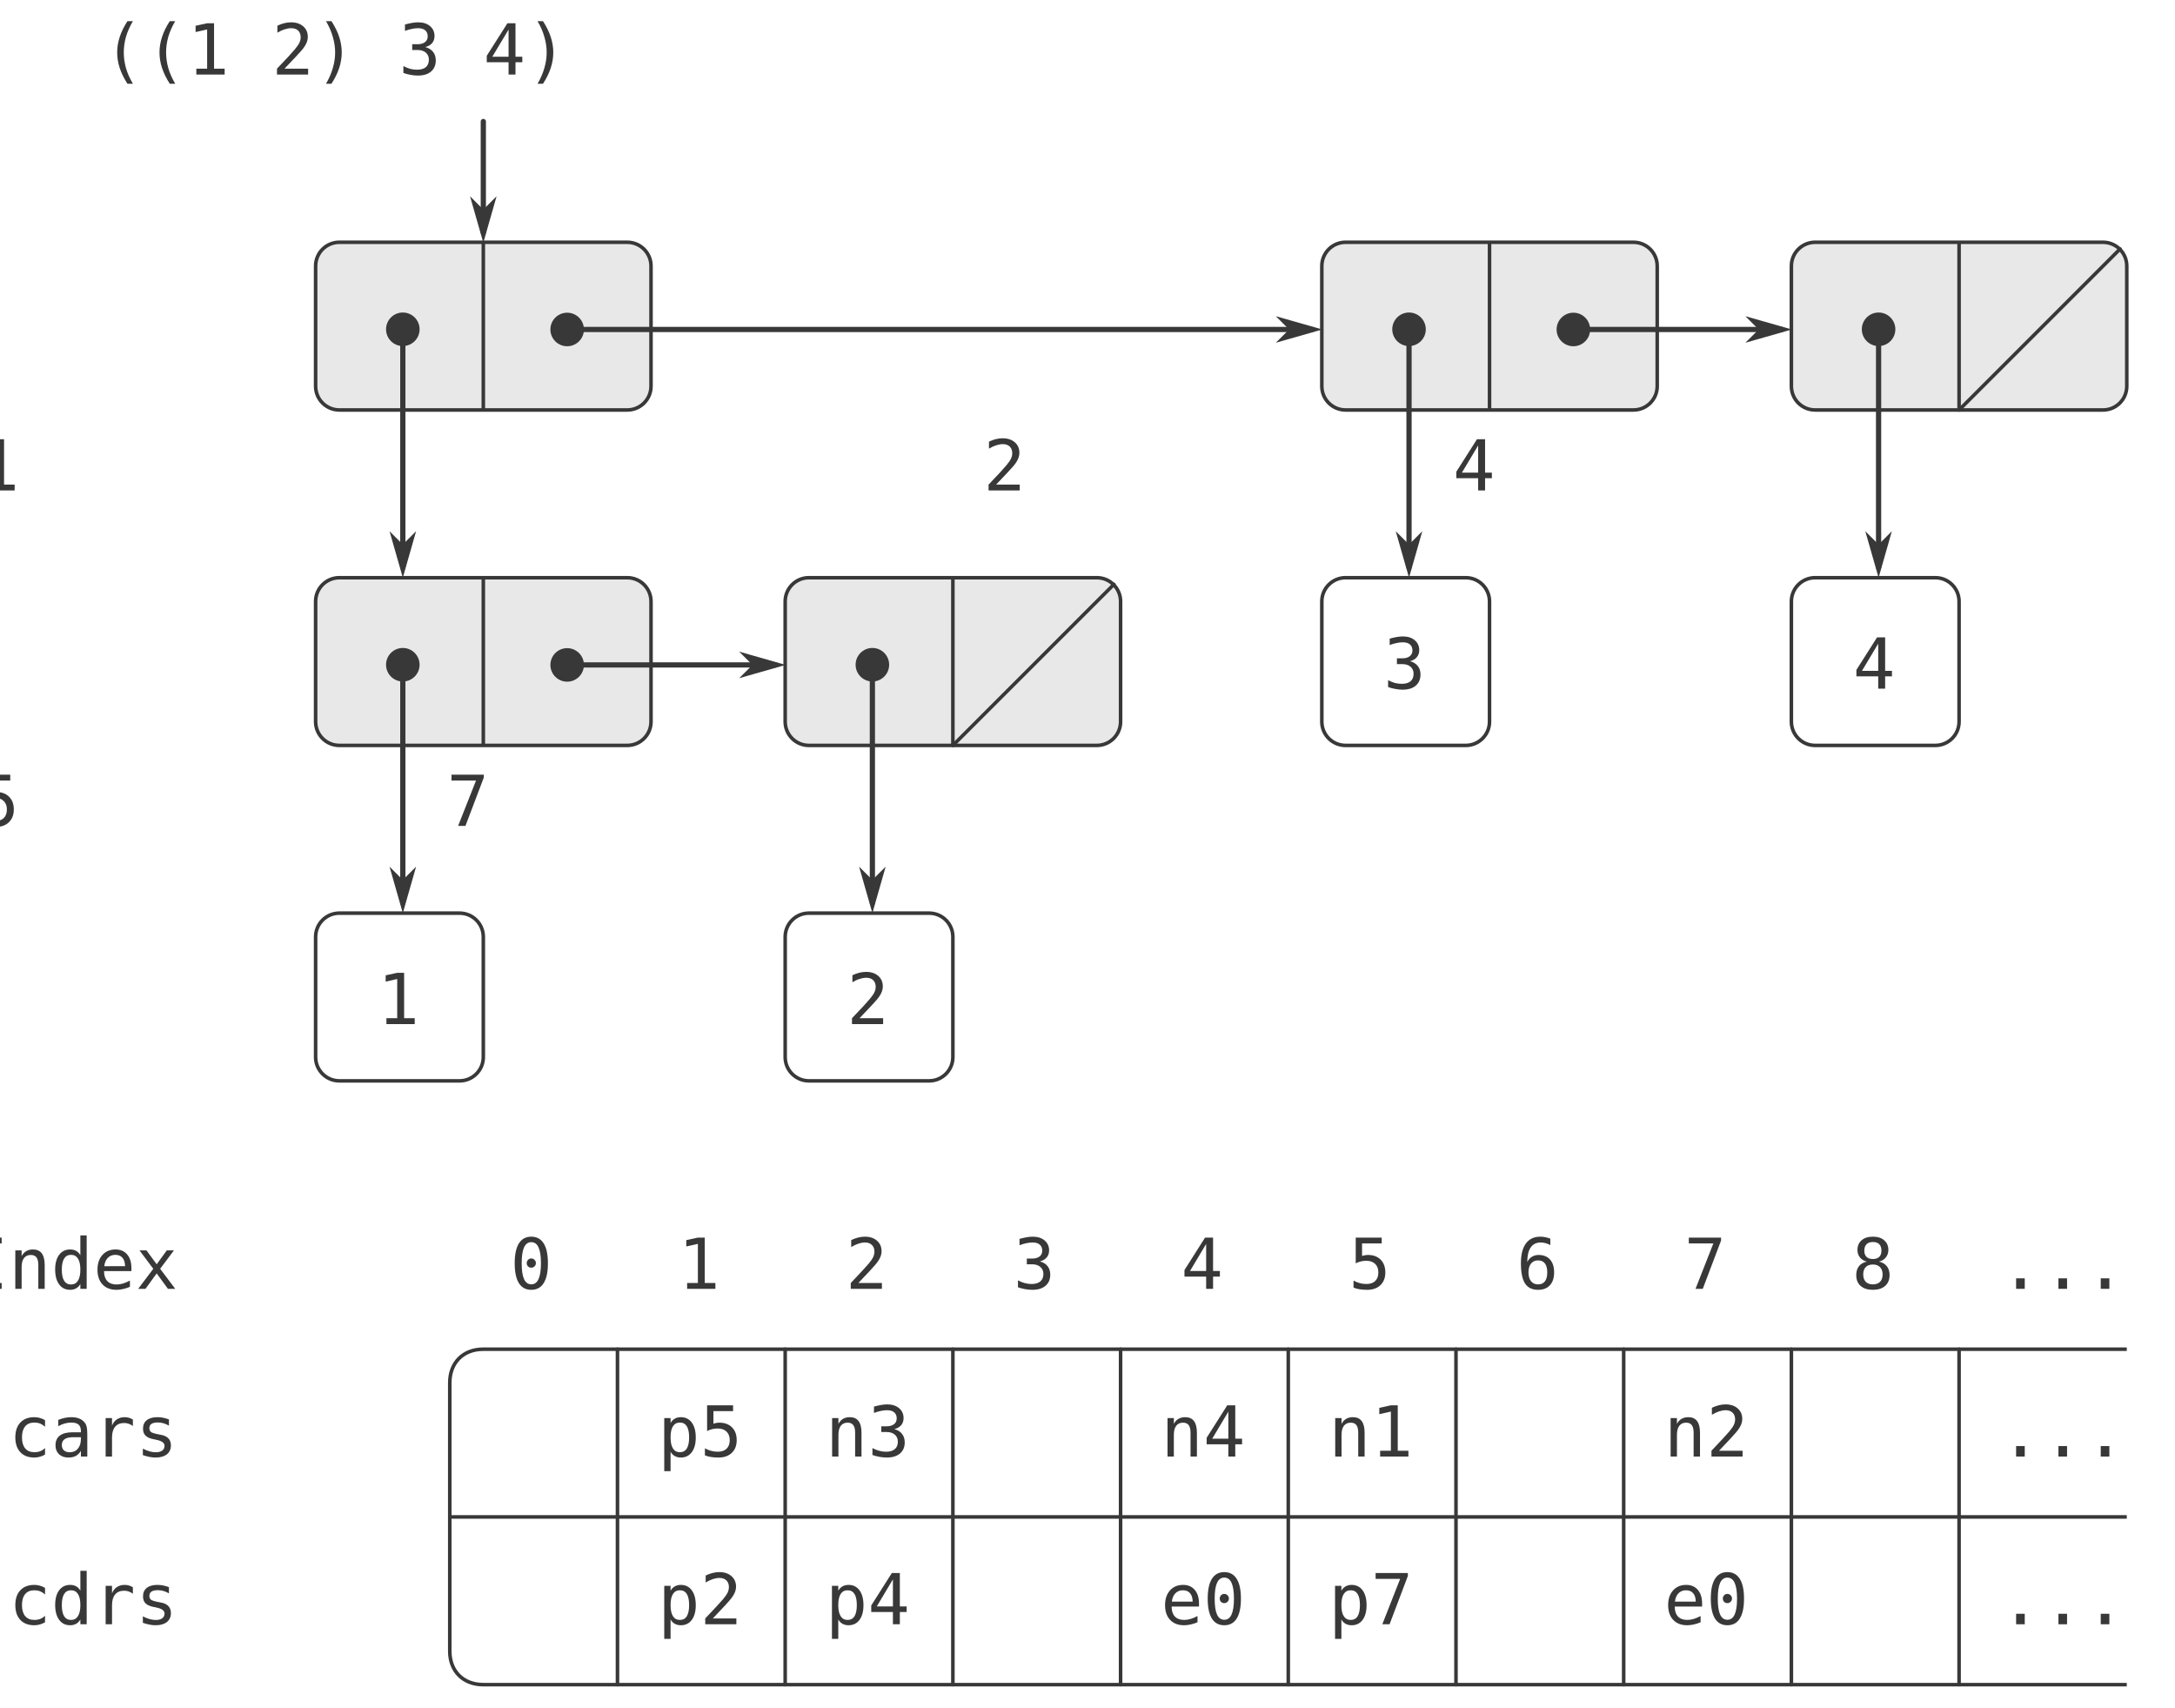
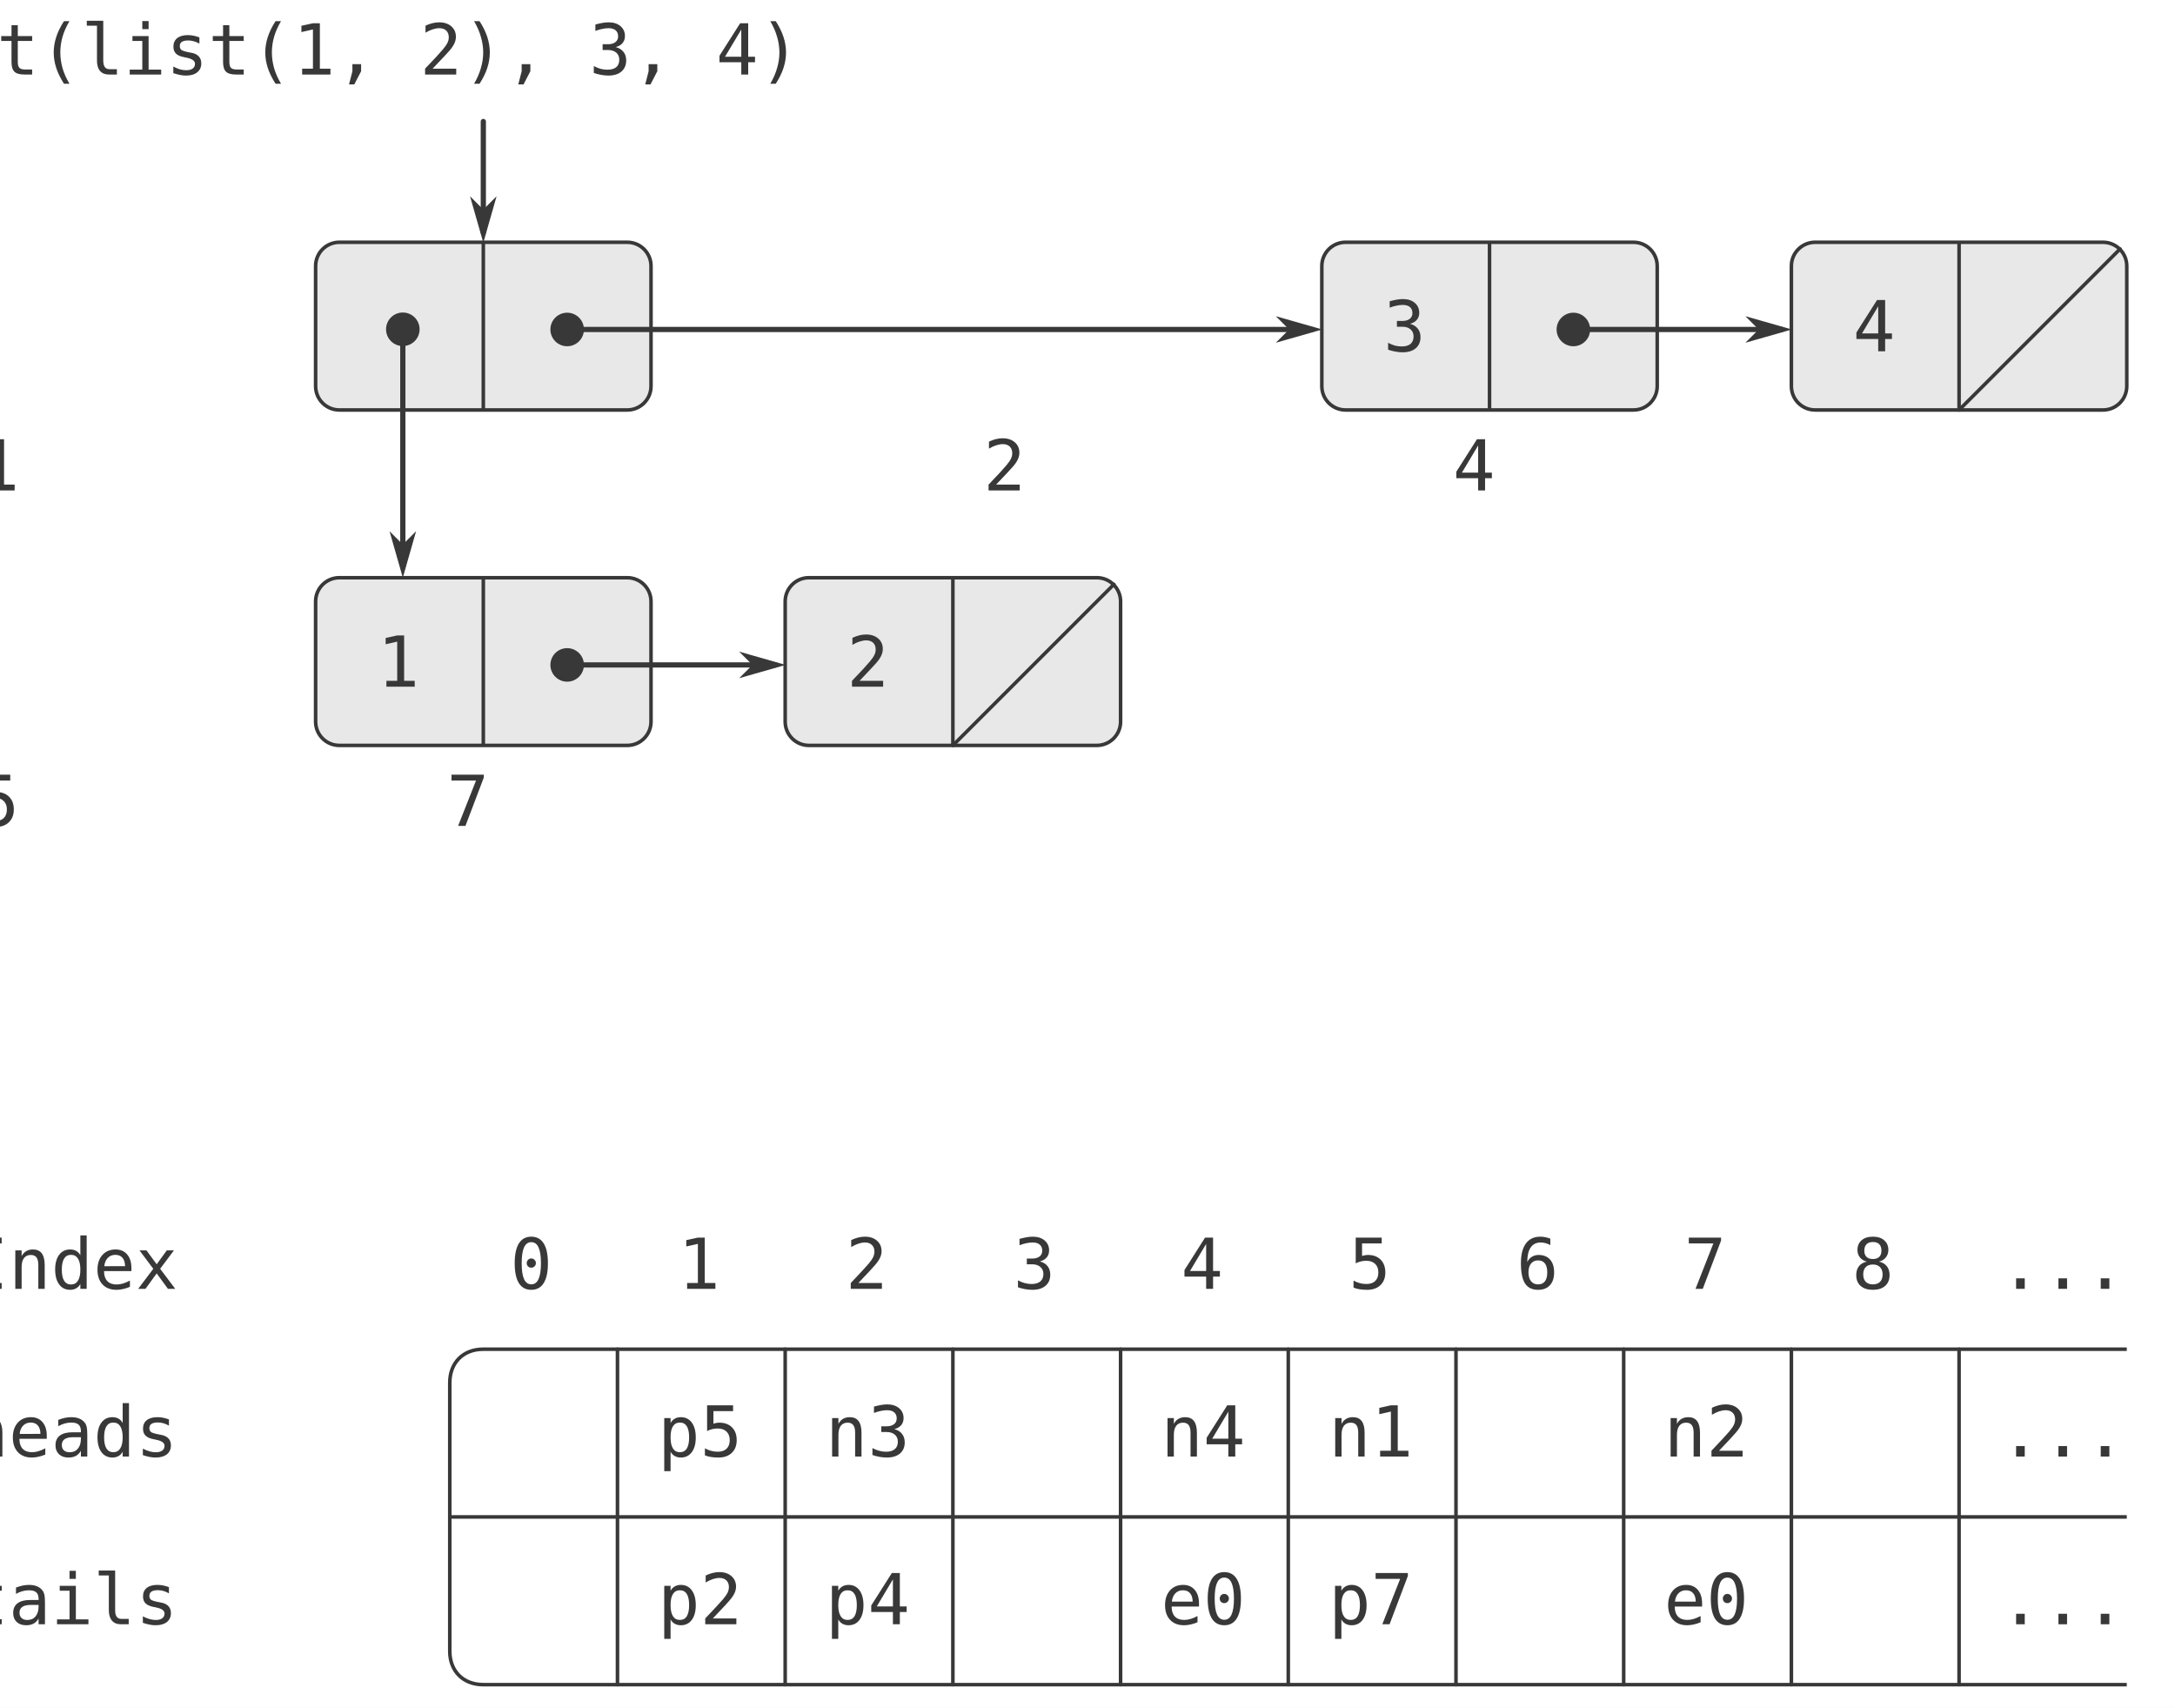
<svg xmlns="http://www.w3.org/2000/svg" preserveAspectRatio="xMinYMin meet" viewBox="0 0 619 486" id="svg6381" version="1.1">
  <defs id="defs6383">
    <marker refX="0" refY="0" orient="auto" id="Arrow1Mstart-41" style="overflow:visible">
      <path d="M 0,0 5,-5 -12.5,0 5,5 0,0 z" transform="matrix(0.4,0,0,0.4,4,0)" id="path4565-5" style="fill:#383838;fill-rule:evenodd;stroke:#383838;stroke-width:1pt;marker-start:none" />
    </marker>
    <marker refX="0" refY="0" orient="auto" id="Arrow1Mstart-65" style="overflow:visible">
      <path d="M 0,0 5,-5 -12.5,0 5,5 0,0 z" transform="matrix(0.4,0,0,0.4,4,0)" id="path4565-96" style="fill:#383838;fill-rule:evenodd;stroke:#383838;stroke-width:1pt;marker-start:none" />
    </marker>
    <marker refX="0" refY="0" orient="auto" id="marker4583" style="overflow:visible">
      <path d="M 0,0 5,-5 -12.5,0 5,5 0,0 z" transform="matrix(0.4,0,0,0.4,4,0)" id="path4585" style="fill:#383838;fill-rule:evenodd;stroke:#383838;stroke-width:1pt;marker-start:none" />
    </marker>
    <marker refX="0" refY="0" orient="auto" id="marker4579" style="overflow:visible">
      <path d="M 0,0 5,-5 -12.5,0 5,5 0,0 z" transform="matrix(0.4,0,0,0.4,4,0)" id="path4581" style="fill:#383838;fill-rule:evenodd;stroke:#383838;stroke-width:1pt;marker-start:none" />
    </marker>
    <marker refX="0" refY="0" orient="auto" id="Arrow1Mstart-4" style="overflow:visible">
      <path d="M 0,0 5,-5 -12.5,0 5,5 0,0 z" transform="matrix(0.4,0,0,0.4,4,0)" id="path4565-69" style="fill:#383838;fill-rule:evenodd;stroke:#383838;stroke-width:1pt;marker-start:none" />
    </marker>
    <marker refX="0" refY="0" orient="auto" id="marker3192-4" style="overflow:visible">
      <path d="M 0,0 5,-5 -12.5,0 5,5 0,0 z" transform="matrix(0.4,0,0,0.4,4,0)" id="path3194-2" style="fill:#383838;fill-rule:evenodd;stroke:#383838;stroke-width:1pt;marker-start:none" />
    </marker>
    <marker refX="0" refY="0" orient="auto" id="Arrow1Mstart-26" style="overflow:visible">
      <path d="M 0,0 5,-5 -12.5,0 5,5 0,0 z" transform="matrix(0.4,0,0,0.4,4,0)" id="path4565-910" style="fill:#383838;fill-rule:evenodd;stroke:#383838;stroke-width:1pt;marker-start:none" />
    </marker>
    <marker refX="0" refY="0" orient="auto" id="marker3192" style="overflow:visible">
      <path d="M 0,0 5,-5 -12.5,0 5,5 0,0 z" transform="matrix(0.4,0,0,0.4,4,0)" id="path3194" style="fill:#383838;fill-rule:evenodd;stroke:#383838;stroke-width:1pt;marker-start:none" />
    </marker>
    <marker refX="0" refY="0" orient="auto" id="Arrow1Mstart-7" style="overflow:visible">
      <path d="M 0,0 5,-5 -12.5,0 5,5 0,0 z" transform="matrix(0.4,0,0,0.4,4,0)" id="path4565-61" style="fill:#383838;fill-rule:evenodd;stroke:#383838;stroke-width:1pt;marker-start:none" />
    </marker>
    <marker refX="0" refY="0" orient="auto" id="marker3750" style="overflow:visible">
      <path d="M 0,0 5,-5 -12.5,0 5,5 0,0 z" transform="matrix(0.4,0,0,0.4,4,0)" id="path3752" style="fill:#383838;fill-rule:evenodd;stroke:#383838;stroke-width:1pt;marker-start:none" />
    </marker>
    <marker refX="0" refY="0" orient="auto" id="Arrow1Mstart-1" style="overflow:visible">
      <path d="M 0,0 5,-5 -12.5,0 5,5 0,0 z" transform="matrix(0.4,0,0,0.4,4,0)" id="path4565-26" style="fill:#383838;fill-rule:evenodd;stroke:#383838;stroke-width:1pt;marker-start:none" />
    </marker>
    <marker refX="0" refY="0" orient="auto" id="marker3690" style="overflow:visible">
      <path d="M 0,0 5,-5 -12.5,0 5,5 0,0 z" transform="matrix(0.4,0,0,0.4,4,0)" id="path3692" style="fill:#383838;fill-rule:evenodd;stroke:#383838;stroke-width:1pt;marker-start:none" />
    </marker>
    <marker refX="0" refY="0" orient="auto" id="marker3686" style="overflow:visible">
      <path d="M 0,0 5,-5 -12.5,0 5,5 0,0 z" transform="matrix(0.4,0,0,0.4,4,0)" id="path3688" style="fill:#383838;fill-rule:evenodd;stroke:#383838;stroke-width:1pt;marker-start:none" />
    </marker>
    <marker refX="0" refY="0" orient="auto" id="Arrow1Mstart-27" style="overflow:visible">
      <path d="M 0,0 5,-5 -12.5,0 5,5 0,0 z" transform="matrix(0.4,0,0,0.4,4,0)" id="path4565-91" style="fill:#383838;fill-rule:evenodd;stroke:#383838;stroke-width:1pt;marker-start:none" />
    </marker>
    <marker refX="0" refY="0" orient="auto" id="marker3610" style="overflow:visible">
      <path d="M 0,0 5,-5 -12.5,0 5,5 0,0 z" transform="matrix(0.4,0,0,0.4,4,0)" id="path3612" style="fill:#383838;fill-rule:evenodd;stroke:#383838;stroke-width:1pt;marker-start:none" />
    </marker>
    <marker refX="0" refY="0" orient="auto" id="Arrow1Mstart-33" style="overflow:visible">
      <path d="M 0,0 5,-5 -12.5,0 5,5 0,0 z" transform="matrix(0.4,0,0,0.4,4,0)" id="path4565-46" style="fill:#383838;fill-rule:evenodd;stroke:#383838;stroke-width:1pt;marker-start:none" />
    </marker>
    <marker refX="0" refY="0" orient="auto" id="Arrow1Mstart-88" style="overflow:visible">
      <path d="M 0,0 5,-5 -12.5,0 5,5 0,0 z" transform="matrix(0.4,0,0,0.4,4,0)" id="path4565-45" style="fill:#383838;fill-rule:evenodd;stroke:#383838;stroke-width:1pt;marker-start:none" />
    </marker>
    <marker refX="0" refY="0" orient="auto" id="marker3509" style="overflow:visible">
      <path d="M 0,0 5,-5 -12.5,0 5,5 0,0 z" transform="matrix(0.4,0,0,0.4,4,0)" id="path3511" style="fill:#383838;fill-rule:evenodd;stroke:#383838;stroke-width:1pt;marker-start:none" />
    </marker>
    <marker refX="0" refY="0" orient="auto" id="marker3505" style="overflow:visible">
      <path d="M 0,0 5,-5 -12.5,0 5,5 0,0 z" transform="matrix(0.4,0,0,0.4,4,0)" id="path3507" style="fill:#383838;fill-rule:evenodd;stroke:#383838;stroke-width:1pt;marker-start:none" />
    </marker>
    <marker refX="0" refY="0" orient="auto" id="Arrow1Mstart-8" style="overflow:visible">
      <path d="M 0,0 5,-5 -12.5,0 5,5 0,0 z" transform="matrix(0.4,0,0,0.4,4,0)" id="path4565-95" style="fill:#383838;fill-rule:evenodd;stroke:#383838;stroke-width:1pt;marker-start:none" />
    </marker>
    <marker refX="0" refY="0" orient="auto" id="marker3415" style="overflow:visible">
      <path d="M 0,0 5,-5 -12.5,0 5,5 0,0 z" transform="matrix(0.4,0,0,0.4,4,0)" id="path3417" style="fill:#383838;fill-rule:evenodd;stroke:#383838;stroke-width:1pt;marker-start:none" />
    </marker>
    <marker refX="0" refY="0" orient="auto" id="marker3411" style="overflow:visible">
      <path d="M 0,0 5,-5 -12.5,0 5,5 0,0 z" transform="matrix(0.4,0,0,0.4,4,0)" id="path3413" style="fill:#383838;fill-rule:evenodd;stroke:#383838;stroke-width:1pt;marker-start:none" />
    </marker>
    <marker refX="0" refY="0" orient="auto" id="Arrow1Mstart-6" style="overflow:visible">
      <path d="M 0,0 5,-5 -12.5,0 5,5 0,0 z" transform="matrix(0.4,0,0,0.4,4,0)" id="path4565-9" style="fill:#383838;fill-rule:evenodd;stroke:#383838;stroke-width:1pt;marker-start:none" />
    </marker>
    <marker refX="0" refY="0" orient="auto" id="marker3344" style="overflow:visible">
      <path d="M 0,0 5,-5 -12.5,0 5,5 0,0 z" transform="matrix(0.4,0,0,0.4,4,0)" id="path3346" style="fill:#383838;fill-rule:evenodd;stroke:#383838;stroke-width:1pt;marker-start:none" />
    </marker>
    <marker refX="0" refY="0" orient="auto" id="marker3340" style="overflow:visible">
      <path d="M 0,0 5,-5 -12.5,0 5,5 0,0 z" transform="matrix(0.4,0,0,0.4,4,0)" id="path3342" style="fill:#383838;fill-rule:evenodd;stroke:#383838;stroke-width:1pt;marker-start:none" />
    </marker>
    <marker refX="0" refY="0" orient="auto" id="Arrow1Mstart-3" style="overflow:visible">
      <path d="M 0,0 5,-5 -12.5,0 5,5 0,0 z" transform="matrix(0.4,0,0,0.4,4,0)" id="path4565-2" style="fill:#383838;fill-rule:evenodd;stroke:#383838;stroke-width:1pt;marker-start:none" />
    </marker>
    <marker refX="0" refY="0" orient="auto" id="Arrow1Mstart-2" style="overflow:visible">
      <path d="M 0,0 5,-5 -12.5,0 5,5 0,0 z" transform="matrix(0.4,0,0,0.4,4,0)" id="path4565-4" style="fill:#383838;fill-rule:evenodd;stroke:#383838;stroke-width:1pt;marker-start:none" />
    </marker>
    <marker refX="0" refY="0" orient="auto" id="Arrow1Mstart-9" style="overflow:visible">
      <path d="M 0,0 5,-5 -12.5,0 5,5 0,0 z" transform="matrix(0.4,0,0,0.4,4,0)" id="path4565-6" style="fill:#383838;fill-rule:evenodd;stroke:#383838;stroke-width:1pt;marker-start:none" />
    </marker>
    <marker refX="0" refY="0" orient="auto" id="Arrow1Mstart-0" style="overflow:visible">
      <path d="M 0,0 5,-5 -12.5,0 5,5 0,0 z" transform="matrix(0.4,0,0,0.4,4,0)" id="path4565-7" style="fill:#383838;fill-rule:evenodd;stroke:#383838;stroke-width:1pt;marker-start:none" />
    </marker>
    <marker refX="0" refY="0" orient="auto" id="Arrow1Lstart" style="overflow:visible">
      <path d="M 0,0 5,-5 -12.5,0 5,5 0,0 z" transform="matrix(0.8,0,0,0.8,10,0)" id="path4559" style="fill:#383838;fill-rule:evenodd;stroke:#383838;stroke-width:1pt;marker-start:none" />
    </marker>
    <marker refX="0" refY="0" orient="auto" id="Arrow1Mstart" style="overflow:visible">
      <path d="M 0,0 5,-5 -12.5,0 5,5 0,0 z" transform="matrix(0.4,0,0,0.4,4,0)" id="path4565" style="fill:#383838;fill-rule:evenodd;stroke:#383838;stroke-width:1pt;marker-start:none" />
    </marker>
  </defs>
-   <rect width="100%" height="100%" fill="white" />
+   <rect width="100%" height="100%" fill="white" id="rect4630" />
  <g transform="translate(-67.23537,-77.72699)" id="layer4" style="display:inline">
    <g transform="translate(65,105)" id="layer1-9" style="opacity:0.302;display:none">
      <text x="115.714" y="90.219" id="text2985" xml:space="preserve" style="font-size:10.477px;font-style:normal;font-variant:normal;font-weight:normal;font-stretch:normal;line-height:125%;letter-spacing:0px;word-spacing:0px;fill:#383838;fill-opacity:1;stroke:none;font-family:Inconsolata;-inkscape-font-specification:Inconsolata">
        <tspan x="115.714" y="90.219" id="tspan2987">     +---+---+     +---+</tspan>
        <tspan x="115.714" y="103.969" id="tspan2989">----&gt;| * | *-+----&gt;| 2 |</tspan>
        <tspan x="115.714" y="117.719" id="tspan2991">     +-|-+---+     +---+</tspan>
        <tspan x="115.714" y="131.469" id="tspan2993">       |</tspan>
        <tspan x="115.714" y="145.219" id="tspan2995">       V</tspan>
        <tspan x="115.714" y="158.969" id="tspan2997">     +---+</tspan>
        <tspan x="115.714" y="172.719" id="tspan2999">     | 1 |</tspan>
        <tspan x="115.714" y="186.469" id="tspan3001">     +---+</tspan>
        <tspan x="115.714" y="200.219" id="tspan3003" />
      </text>
      <text x="40" y="222.362" id="text3233" xml:space="preserve" style="font-size:10.477px;font-style:normal;font-variant:normal;font-weight:normal;font-stretch:normal;line-height:125%;letter-spacing:0px;word-spacing:0px;fill:#383838;fill-opacity:1;stroke:none;display:inline;font-family:Inconsolata;-inkscape-font-specification:Inconsolata">
        <tspan x="40" y="222.362" id="tspan3235">     +---+---+     +---+---+         +---+---+     +---+</tspan>
        <tspan x="40" y="236.112" id="tspan3237">----&gt;| * | *-+----&gt;| * | * |    ----&gt;| * | *-+----&gt;| 4 |</tspan>
        <tspan x="40" y="249.862" id="tspan3239">     +-|-+---+     +-|-+-|-+         +-|-+---+     +---+</tspan>
        <tspan x="40" y="263.612" id="tspan3241">       |             |   |             |</tspan>
        <tspan x="40" y="277.362" id="tspan3243">       V             V   V             V</tspan>
        <tspan x="40" y="291.112" id="tspan3245">   +---+---+      +---+ +---+      +---+---+     +---+---+</tspan>
        <tspan x="40" y="304.862" id="tspan3247">   | * | * |      | 3 | | 4 |      | * | *-+----&gt;| * | * |</tspan>
        <tspan x="40" y="318.612" id="tspan3249">   +-|-+-|-+      +---+ +---+      +-|-+---+     +-|-+-|-+</tspan>
        <tspan x="40" y="332.362" id="tspan3251">     |   |                           |             |   |</tspan>
        <tspan x="40" y="346.112" id="tspan3253">     V   V                           V             V   V</tspan>
        <tspan x="40" y="359.862" id="tspan3255">  +---+ +---+                      +---+        +---+ +---+</tspan>
        <tspan x="40" y="373.612" id="tspan3257">  | 1 | | 2 |                      | 1 |        | 2 | | 3 |</tspan>
        <tspan x="40" y="387.362" id="tspan3259">  +---+ +---+                      +---+        +---+ +---+</tspan>
        <tspan x="40" y="401.112" id="tspan3261" />
        <tspan x="40" y="414.862" id="tspan3263">  (cons (cons 1 2)                 (cons (cons 1</tspan>
        <tspan x="40" y="428.612" id="tspan3265">        (cons 3 4))                            (cons 2 3))</tspan>
        <tspan x="40" y="442.362" id="tspan3267">                                         4)</tspan>
        <tspan x="40" y="456.112" id="tspan3269" />
      </text>
    </g>
    <g transform="translate(65,105)" id="layer4-6" style="display:none">
      <path d="m 145,112.362 0,30" id="path4453-6" style="fill:none;stroke:#047f98;stroke-width:1.772;stroke-linecap:butt;stroke-linejoin:miter;stroke-miterlimit:4;stroke-opacity:1;stroke-dasharray:none" />
      <path d="m 200,82.362 30,0" id="path4453" style="fill:none;stroke:#047f98;stroke-width:1.772;stroke-linecap:butt;stroke-linejoin:miter;stroke-miterlimit:4;stroke-opacity:1;stroke-dasharray:none" />
      <rect width="25" height="25" rx="3.543" ry="3.543" x="245" y="132.362" id="rect3794" style="fill:none;stroke:#383838;stroke-width:0.886;stroke-linecap:round;stroke-linejoin:round;stroke-miterlimit:4;stroke-opacity:1;stroke-dasharray:none;stroke-dashoffset:0;display:inline" />
      <g id="g4407" style="fill:none;display:inline">
        <rect width="50" height="25" rx="3.543" ry="3.543" x="220" y="162.362" id="rect3794-7" style="fill:none;stroke:#383838;stroke-width:0.886;stroke-linecap:round;stroke-linejoin:round;stroke-miterlimit:4;stroke-opacity:1;stroke-dasharray:none;stroke-dashoffset:0" />
        <path d="m 245,162.362 0,25" id="path4405" style="fill:none;stroke:#383838;stroke-width:0.886;stroke-linecap:butt;stroke-linejoin:miter;stroke-miterlimit:4;stroke-opacity:1;stroke-dasharray:none" />
      </g>
      <path d="m 120,84.862 a 2.5,2.5 0 1 1 -5,0 2.5,2.5 0 1 1 5,0 z" transform="translate(165,90.5)" id="path4491" style="fill:#383838;fill-opacity:1;stroke:#383838;stroke-width:0.886;stroke-linecap:round;stroke-linejoin:round;stroke-miterlimit:4;stroke-opacity:1;stroke-dasharray:none;stroke-dashoffset:0;display:inline" />
      <path d="m 295,137.362 0,50" id="path4554" style="fill:none;stroke:#383838;stroke-width:0.886;stroke-linecap:butt;stroke-linejoin:round;stroke-miterlimit:4;stroke-opacity:1;stroke-dasharray:none;marker-start:url(#Arrow1Mstart);display:inline" />
    </g>
    <path d="m 672.513,461.666 -467.727,0 c -5.727,0 -9.545,3.818 -9.545,9.545 l 0,76.364 c 0,5.727 3.818,9.545 9.545,9.545 l 467.727,0" id="path7622" style="fill:none;stroke:#383838;stroke-width:1.015;stroke-linecap:butt;stroke-linejoin:miter;stroke-miterlimit:4;stroke-opacity:1;stroke-dasharray:none" />
    <path d="m 195.241,509.393 477.273,0" id="path7624" style="fill:none;stroke:#383838;stroke-width:1.015;stroke-linecap:butt;stroke-linejoin:miter;stroke-miterlimit:4;stroke-opacity:1;stroke-dasharray:none" />
    <path d="m 242.968,461.666 0,95.454" id="path7626" style="fill:none;stroke:#383838;stroke-width:1.015;stroke-linecap:round;stroke-linejoin:round;stroke-miterlimit:4;stroke-opacity:1;stroke-dasharray:none" />
    <path d="m 290.695,461.666 0,95.454" id="path7626-1" style="fill:none;stroke:#383838;stroke-width:1.015;stroke-linecap:round;stroke-linejoin:round;stroke-miterlimit:4;stroke-opacity:1;stroke-dasharray:none" />
    <path d="m 338.422,461.666 0,95.454" id="path7626-3" style="fill:none;stroke:#383838;stroke-width:1.015;stroke-linecap:round;stroke-linejoin:round;stroke-miterlimit:4;stroke-opacity:1;stroke-dasharray:none" />
    <path d="m 386.15,461.666 0,95.454" id="path7626-16" style="fill:none;stroke:#383838;stroke-width:1.015;stroke-linecap:round;stroke-linejoin:round;stroke-miterlimit:4;stroke-opacity:1;stroke-dasharray:none" />
    <path d="m 433.877,461.666 0,95.454" id="path7626-13" style="fill:none;stroke:#383838;stroke-width:1.015;stroke-linecap:round;stroke-linejoin:round;stroke-miterlimit:4;stroke-opacity:1;stroke-dasharray:none" />
    <path d="m 481.604,461.666 0,95.454" id="path7626-8" style="fill:none;stroke:#383838;stroke-width:1.015;stroke-linecap:round;stroke-linejoin:round;stroke-miterlimit:4;stroke-opacity:1;stroke-dasharray:none" />
    <path d="m 529.331,461.666 0,95.454" id="path7626-15" style="fill:none;stroke:#383838;stroke-width:1.015;stroke-linecap:round;stroke-linejoin:round;stroke-miterlimit:4;stroke-opacity:1;stroke-dasharray:none" />
    <path d="m 577.059,461.666 0,95.454" id="path7626-6" style="fill:none;stroke:#383838;stroke-width:1.015;stroke-linecap:round;stroke-linejoin:round;stroke-miterlimit:4;stroke-opacity:1;stroke-dasharray:none" />
    <path d="m 624.786,461.666 0,95.454" id="path7626-10" style="fill:none;stroke:#383838;stroke-width:1.015;stroke-linecap:round;stroke-linejoin:round;stroke-miterlimit:4;stroke-opacity:1;stroke-dasharray:none" />
  </g>
  <g transform="translate(-67.23537,-77.72699)" id="layer5" style="display:inline">
    <text x="212.422" y="444.484" id="text7702" xml:space="preserve" style="font-size:20px;font-style:normal;font-variant:normal;font-weight:normal;font-stretch:normal;text-align:start;line-height:125%;letter-spacing:0px;word-spacing:0px;text-anchor:start;fill:#383838;fill-opacity:1;stroke:none;display:inline;font-family:Inconsolata;-inkscape-font-specification:Inconsolata">
      <tspan x="212.422" y="444.484" id="tspan7704">0</tspan>
    </text>
    <text x="260.15" y="444.484" id="text7706" xml:space="preserve" style="font-size:20px;font-style:normal;font-variant:normal;font-weight:normal;font-stretch:normal;text-align:start;line-height:125%;letter-spacing:0px;word-spacing:0px;text-anchor:start;fill:#383838;fill-opacity:1;stroke:none;display:inline;font-family:Inconsolata;-inkscape-font-specification:Inconsolata">
      <tspan x="260.15" y="444.484" id="tspan7708">1</tspan>
    </text>
    <text x="307.877" y="444.484" id="text7710" xml:space="preserve" style="font-size:20px;font-style:normal;font-variant:normal;font-weight:normal;font-stretch:normal;text-align:start;line-height:125%;letter-spacing:0px;word-spacing:0px;text-anchor:start;fill:#383838;fill-opacity:1;stroke:none;display:inline;font-family:Inconsolata;-inkscape-font-specification:Inconsolata">
      <tspan x="307.877" y="444.484" id="tspan7712">2</tspan>
    </text>
    <text x="355.604" y="444.484" id="text7714" xml:space="preserve" style="font-size:20px;font-style:normal;font-variant:normal;font-weight:normal;font-stretch:normal;text-align:start;line-height:125%;letter-spacing:0px;word-spacing:0px;text-anchor:start;fill:#383838;fill-opacity:1;stroke:none;display:inline;font-family:Inconsolata;-inkscape-font-specification:Inconsolata">
      <tspan x="355.604" y="444.484" id="tspan7716">3</tspan>
    </text>
    <text x="403.331" y="444.484" id="text7718" xml:space="preserve" style="font-size:20px;font-style:normal;font-variant:normal;font-weight:normal;font-stretch:normal;text-align:start;line-height:125%;letter-spacing:0px;word-spacing:0px;text-anchor:start;fill:#383838;fill-opacity:1;stroke:none;display:inline;font-family:Inconsolata;-inkscape-font-specification:Inconsolata">
      <tspan x="403.331" y="444.484" id="tspan7720">4</tspan>
    </text>
    <text x="451.059" y="444.484" id="text7722" xml:space="preserve" style="font-size:20px;font-style:normal;font-variant:normal;font-weight:normal;font-stretch:normal;text-align:start;line-height:125%;letter-spacing:0px;word-spacing:0px;text-anchor:start;fill:#383838;fill-opacity:1;stroke:none;display:inline;font-family:Inconsolata;-inkscape-font-specification:Inconsolata">
      <tspan x="451.059" y="444.484" id="tspan7724">5</tspan>
    </text>
    <text x="498.786" y="444.484" id="text7726" xml:space="preserve" style="font-size:20px;font-style:normal;font-variant:normal;font-weight:normal;font-stretch:normal;text-align:start;line-height:125%;letter-spacing:0px;word-spacing:0px;text-anchor:start;fill:#383838;fill-opacity:1;stroke:none;display:inline;font-family:Inconsolata;-inkscape-font-specification:Inconsolata">
      <tspan x="498.786" y="444.484" id="tspan7728">6</tspan>
    </text>
    <text x="546.513" y="444.484" id="text7730" xml:space="preserve" style="font-size:20px;font-style:normal;font-variant:normal;font-weight:normal;font-stretch:normal;text-align:start;line-height:125%;letter-spacing:0px;word-spacing:0px;text-anchor:start;fill:#383838;fill-opacity:1;stroke:none;display:inline;font-family:Inconsolata;-inkscape-font-specification:Inconsolata">
      <tspan x="546.513" y="444.484" id="tspan7732">7</tspan>
    </text>
    <text x="594.24" y="444.484" id="text7734" xml:space="preserve" style="font-size:20px;font-style:normal;font-variant:normal;font-weight:normal;font-stretch:normal;text-align:start;line-height:125%;letter-spacing:0px;word-spacing:0px;text-anchor:start;fill:#383838;fill-opacity:1;stroke:none;display:inline;font-family:Inconsolata;-inkscape-font-specification:Inconsolata">
      <tspan x="594.24" y="444.484" id="tspan7736">8</tspan>
    </text>
    <text x="636.24" y="444.484" id="text7738" xml:space="preserve" style="font-size:20px;font-style:normal;font-variant:normal;font-weight:normal;font-stretch:normal;text-align:start;line-height:125%;letter-spacing:0px;word-spacing:0px;text-anchor:start;fill:#383838;fill-opacity:1;stroke:none;display:inline;font-family:Inconsolata;-inkscape-font-specification:Inconsolata">
      <tspan x="636.24" y="444.484" id="tspan7740">...</tspan>
    </text>
    <text x="178.059" y="444.484" id="text7962" xml:space="preserve" style="font-size:20px;font-style:normal;font-variant:normal;font-weight:normal;font-stretch:normal;text-align:end;line-height:125%;letter-spacing:0px;word-spacing:0px;text-anchor:end;fill:#383838;fill-opacity:1;stroke:none;display:inline;font-family:Inconsolata;-inkscape-font-specification:Inconsolata">
      <tspan x="178.059" y="444.484" id="tspan7964">Index</tspan>
    </text>
    <text x="178.059" y="492.212" id="text7966" xml:space="preserve" style="font-size:20px;font-style:normal;font-variant:normal;font-weight:normal;font-stretch:normal;text-align:end;line-height:125%;letter-spacing:0px;word-spacing:0px;text-anchor:end;fill:#383838;fill-opacity:1;stroke:none;display:inline;font-family:Inconsolata;-inkscape-font-specification:Inconsolata">
-       <tspan x="178.059" y="492.212" id="tspan7968">the-cars</tspan>
+       <tspan x="178.059" y="492.212" id="tspan7968">the_heads</tspan>
    </text>
    <text x="178.059" y="539.939" id="text7970" xml:space="preserve" style="font-size:20px;font-style:normal;font-variant:normal;font-weight:normal;font-stretch:normal;text-align:end;line-height:125%;letter-spacing:0px;word-spacing:0px;text-anchor:end;fill:#383838;fill-opacity:1;stroke:none;display:inline;font-family:Inconsolata;-inkscape-font-specification:Inconsolata">
-       <tspan x="178.059" y="539.939" id="tspan7972">the-cdrs</tspan>
+       <tspan x="178.059" y="539.939" id="tspan7972">the_tails</tspan>
    </text>
    <text x="254.422" y="492.212" id="text8130" xml:space="preserve" style="font-size:20px;font-style:normal;font-variant:normal;font-weight:normal;font-stretch:normal;text-align:start;line-height:125%;letter-spacing:0px;word-spacing:0px;text-anchor:start;fill:#383838;fill-opacity:1;stroke:none;display:inline;font-family:Inconsolata;-inkscape-font-specification:Inconsolata">
      <tspan x="254.422" y="492.212" id="tspan8132">p5</tspan>
    </text>
    <text x="302.15" y="492.212" id="text8134" xml:space="preserve" style="font-size:20px;font-style:normal;font-variant:normal;font-weight:normal;font-stretch:normal;text-align:start;line-height:125%;letter-spacing:0px;word-spacing:0px;text-anchor:start;fill:#383838;fill-opacity:1;stroke:none;display:inline;font-family:Inconsolata;-inkscape-font-specification:Inconsolata">
      <tspan x="302.15" y="492.212" id="tspan8136">n3</tspan>
    </text>
    <text x="397.604" y="492.212" id="text8138" xml:space="preserve" style="font-size:20px;font-style:normal;font-variant:normal;font-weight:normal;font-stretch:normal;text-align:start;line-height:125%;letter-spacing:0px;word-spacing:0px;text-anchor:start;fill:#383838;fill-opacity:1;stroke:none;display:inline;font-family:Inconsolata;-inkscape-font-specification:Inconsolata">
      <tspan x="397.604" y="492.212" id="tspan8140">n4</tspan>
    </text>
    <text x="445.331" y="492.212" id="text8142" xml:space="preserve" style="font-size:20px;font-style:normal;font-variant:normal;font-weight:normal;font-stretch:normal;text-align:start;line-height:125%;letter-spacing:0px;word-spacing:0px;text-anchor:start;fill:#383838;fill-opacity:1;stroke:none;display:inline;font-family:Inconsolata;-inkscape-font-specification:Inconsolata">
      <tspan x="445.331" y="492.212" id="tspan8144">n1</tspan>
    </text>
    <text x="540.786" y="492.212" id="text8146" xml:space="preserve" style="font-size:20px;font-style:normal;font-variant:normal;font-weight:normal;font-stretch:normal;text-align:start;line-height:125%;letter-spacing:0px;word-spacing:0px;text-anchor:start;fill:#383838;fill-opacity:1;stroke:none;display:inline;font-family:Inconsolata;-inkscape-font-specification:Inconsolata">
      <tspan x="540.786" y="492.212" id="tspan8148">n2</tspan>
    </text>
    <text x="636.24" y="492.212" id="text8170" xml:space="preserve" style="font-size:20px;font-style:normal;font-variant:normal;font-weight:normal;font-stretch:normal;text-align:start;line-height:125%;letter-spacing:0px;word-spacing:0px;text-anchor:start;fill:#383838;fill-opacity:1;stroke:none;display:inline;font-family:Inconsolata;-inkscape-font-specification:Inconsolata">
      <tspan x="636.24" y="492.212" id="tspan8172">...</tspan>
    </text>
    <text x="254.422" y="539.939" id="text8150" xml:space="preserve" style="font-size:20px;font-style:normal;font-variant:normal;font-weight:normal;font-stretch:normal;text-align:start;line-height:125%;letter-spacing:0px;word-spacing:0px;text-anchor:start;fill:#383838;fill-opacity:1;stroke:none;display:inline;font-family:Inconsolata;-inkscape-font-specification:Inconsolata">
      <tspan x="254.422" y="539.939" id="tspan8152">p2</tspan>
    </text>
    <text x="302.15" y="539.939" id="text8154" xml:space="preserve" style="font-size:20px;font-style:normal;font-variant:normal;font-weight:normal;font-stretch:normal;text-align:start;line-height:125%;letter-spacing:0px;word-spacing:0px;text-anchor:start;fill:#383838;fill-opacity:1;stroke:none;display:inline;font-family:Inconsolata;-inkscape-font-specification:Inconsolata">
      <tspan x="302.15" y="539.939" id="tspan8156">p4</tspan>
    </text>
    <text x="397.604" y="539.939" id="text8158" xml:space="preserve" style="font-size:20px;font-style:normal;font-variant:normal;font-weight:normal;font-stretch:normal;text-align:start;line-height:125%;letter-spacing:0px;word-spacing:0px;text-anchor:start;fill:#383838;fill-opacity:1;stroke:none;display:inline;font-family:Inconsolata;-inkscape-font-specification:Inconsolata">
      <tspan x="397.604" y="539.939" id="tspan8160">e0</tspan>
    </text>
    <text x="445.331" y="539.939" id="text8162" xml:space="preserve" style="font-size:20px;font-style:normal;font-variant:normal;font-weight:normal;font-stretch:normal;text-align:start;line-height:125%;letter-spacing:0px;word-spacing:0px;text-anchor:start;fill:#383838;fill-opacity:1;stroke:none;display:inline;font-family:Inconsolata;-inkscape-font-specification:Inconsolata">
      <tspan x="445.331" y="539.939" id="tspan8164">p7</tspan>
    </text>
    <text x="540.786" y="539.939" id="text8166" xml:space="preserve" style="font-size:20px;font-style:normal;font-variant:normal;font-weight:normal;font-stretch:normal;text-align:start;line-height:125%;letter-spacing:0px;word-spacing:0px;text-anchor:start;fill:#383838;fill-opacity:1;stroke:none;display:inline;font-family:Inconsolata;-inkscape-font-specification:Inconsolata">
      <tspan x="540.786" y="539.939" id="tspan8168">e0</tspan>
    </text>
    <text x="636.24" y="539.939" id="text8174" xml:space="preserve" style="font-size:20px;font-style:normal;font-variant:normal;font-weight:normal;font-stretch:normal;text-align:start;line-height:125%;letter-spacing:0px;word-spacing:0px;text-anchor:start;fill:#383838;fill-opacity:1;stroke:none;display:inline;font-family:Inconsolata;-inkscape-font-specification:Inconsolata">
      <tspan x="636.24" y="539.939" id="tspan8176">...</tspan>
    </text>
    <g transform="matrix(1.90909,0,0,1.90909,-110.2139,-468.7522)" id="g3454">
      <rect width="50" height="25" rx="3.543" ry="3.543" x="140" y="322.362" id="rect3794-7-1-0" style="fill:#e8e8e8;fill-opacity:1;stroke:#383838;stroke-width:0.531;stroke-linecap:round;stroke-linejoin:round;stroke-miterlimit:4;stroke-opacity:1;stroke-dasharray:none;stroke-dashoffset:0;display:inline" />
      <rect width="50" height="25" rx="3.543" ry="3.543" x="290" y="322.362" id="rect3794-7-1-0-6-0" style="fill:#e8e8e8;fill-opacity:1;stroke:#383838;stroke-width:0.531;stroke-linecap:round;stroke-linejoin:round;stroke-miterlimit:4;stroke-opacity:1;stroke-dasharray:none;stroke-dashoffset:0;display:inline" />
      <rect width="50" height="25" rx="3.543" ry="3.543" x="360" y="322.362" id="rect3794-7-1-0-6" style="fill:#e8e8e8;fill-opacity:1;stroke:#383838;stroke-width:0.531;stroke-linecap:round;stroke-linejoin:round;stroke-miterlimit:4;stroke-opacity:1;stroke-dasharray:none;stroke-dashoffset:0;display:inline" />
      <rect width="50" height="25" rx="3.543" ry="3.543" x="140" y="372.362" id="rect3794-7-1-0-9" style="fill:#e8e8e8;fill-opacity:1;stroke:#383838;stroke-width:0.531;stroke-linecap:round;stroke-linejoin:round;stroke-miterlimit:4;stroke-opacity:1;stroke-dasharray:none;stroke-dashoffset:0;display:inline" />
      <rect width="50" height="25" rx="3.543" ry="3.543" x="210" y="372.362" id="rect3794-7-1-0-6-8" style="fill:#e8e8e8;fill-opacity:1;stroke:#383838;stroke-width:0.531;stroke-linecap:round;stroke-linejoin:round;stroke-miterlimit:4;stroke-opacity:1;stroke-dasharray:none;stroke-dashoffset:0;display:inline" />
      <path d="m 165,322.362 0,25" id="path4405-1-3" style="fill:none;stroke:#383838;stroke-width:0.531;stroke-linecap:butt;stroke-linejoin:miter;stroke-miterlimit:4;stroke-opacity:1;stroke-dasharray:none;display:inline" />
      <path d="m 120,84.862 a 2.5,2.5 0 1 1 -5,0 2.5,2.5 0 1 1 5,0 z" transform="translate(35.5,250.4726)" id="path4491-4-7" style="fill:#383838;fill-opacity:1;stroke:#383838;stroke-width:0;stroke-linecap:round;stroke-linejoin:round;stroke-miterlimit:4;stroke-opacity:1;stroke-dasharray:none;stroke-dashoffset:0;display:inline" />
      <path d="m 120,84.862 a 2.5,2.5 0 1 1 -5,0 2.5,2.5 0 1 1 5,0 z" transform="translate(60,250.5)" id="path4491-44-0" style="fill:#383838;fill-opacity:1;stroke:#383838;stroke-width:0;stroke-linecap:round;stroke-linejoin:round;stroke-miterlimit:4;stroke-opacity:1;stroke-dasharray:none;stroke-dashoffset:0;display:inline" />
      <path d="m 153,370.826 0,-33.464" id="path4554-5-0" style="fill:none;stroke:#383838;stroke-width:0.78;stroke-linecap:round;stroke-linejoin:round;stroke-miterlimit:4;stroke-opacity:1;stroke-dasharray:none;marker-start:url(#Arrow1Mstart);display:inline" />
      <path d="m 288.536,335.362 -108.536,0" id="path4554-5-2-3" style="fill:none;stroke:#383838;stroke-width:0.78;stroke-linecap:round;stroke-linejoin:round;stroke-miterlimit:4;stroke-opacity:1;stroke-dasharray:none;marker-start:url(#Arrow1Mstart);display:inline" />
      <path d="m 165,320.898 0,-16.536" id="path4554-9-4" style="fill:none;stroke:#383838;stroke-width:0.78;stroke-linecap:round;stroke-linejoin:round;stroke-miterlimit:4;stroke-opacity:1;stroke-dasharray:none;marker-start:url(#Arrow1Mstart);display:inline" />
      <path d="m 165,372.362 0,25" id="path4405-1-3-6" style="fill:none;stroke:#383838;stroke-width:0.531;stroke-linecap:butt;stroke-linejoin:miter;stroke-miterlimit:4;stroke-opacity:1;stroke-dasharray:none;display:inline" />
-       <path d="m 120,84.862 a 2.5,2.5 0 1 1 -5,0 2.5,2.5 0 1 1 5,0 z" transform="translate(35.5,300.4726)" id="path4491-4-7-8" style="fill:#383838;fill-opacity:1;stroke:#383838;stroke-width:0;stroke-linecap:round;stroke-linejoin:round;stroke-miterlimit:4;stroke-opacity:1;stroke-dasharray:none;stroke-dashoffset:0;display:inline" />
      <path d="m 120,84.862 a 2.5,2.5 0 1 1 -5,0 2.5,2.5 0 1 1 5,0 z" transform="translate(60,300.5)" id="path4491-44-0-5" style="fill:#383838;fill-opacity:1;stroke:#383838;stroke-width:0;stroke-linecap:round;stroke-linejoin:round;stroke-miterlimit:4;stroke-opacity:1;stroke-dasharray:none;stroke-dashoffset:0;display:inline" />
-       <path d="m 153,420.826 0,-33.464" id="path4554-5-0-9" style="fill:none;stroke:#383838;stroke-width:0.78;stroke-linecap:round;stroke-linejoin:round;stroke-miterlimit:4;stroke-opacity:1;stroke-dasharray:none;marker-start:url(#Arrow1Mstart);display:inline" />
      <path d="m 208.536,385.362 -28.536,0" id="path4554-5-2-3-8" style="fill:none;stroke:#383838;stroke-width:0.78;stroke-linecap:round;stroke-linejoin:round;stroke-miterlimit:4;stroke-opacity:1;stroke-dasharray:none;marker-start:url(#Arrow1Mstart);display:inline" />
-       <rect width="25" height="25" rx="3.543" ry="3.543" x="360" y="372.362" id="rect3794-77-9" style="fill:none;stroke:#383838;stroke-width:0.531;stroke-linecap:round;stroke-linejoin:round;stroke-miterlimit:4;stroke-opacity:1;stroke-dasharray:none;stroke-dashoffset:0;display:inline" />
-       <rect width="25" height="25" rx="3.543" ry="3.543" x="140" y="422.362" id="rect3794-77-9-4" style="fill:none;stroke:#383838;stroke-width:0.531;stroke-linecap:round;stroke-linejoin:round;stroke-miterlimit:4;stroke-opacity:1;stroke-dasharray:none;stroke-dashoffset:0;display:inline" />
-       <rect width="25" height="25" rx="3.543" ry="3.543" x="210" y="422.362" id="rect3794-77-9-5" style="fill:none;stroke:#383838;stroke-width:0.531;stroke-linecap:round;stroke-linejoin:round;stroke-miterlimit:4;stroke-opacity:1;stroke-dasharray:none;stroke-dashoffset:0;display:inline" />
-       <rect width="25" height="25" rx="3.543" ry="3.543" x="290" y="372.362" id="rect3794-77-9-8" style="fill:none;stroke:#383838;stroke-width:0.531;stroke-linecap:round;stroke-linejoin:round;stroke-miterlimit:4;stroke-opacity:1;stroke-dasharray:none;stroke-dashoffset:0;display:inline" />
      <path d="m 315,322.362 0,25" id="path4405-1-3-84-3" style="fill:none;stroke:#383838;stroke-width:0.531;stroke-linecap:butt;stroke-linejoin:miter;stroke-miterlimit:4;stroke-opacity:1;stroke-dasharray:none;display:inline" />
-       <path d="m 120,84.862 a 2.5,2.5 0 1 1 -5,0 2.5,2.5 0 1 1 5,0 z" transform="translate(185.5,250.4726)" id="path4491-4-7-6-2" style="fill:#383838;fill-opacity:1;stroke:#383838;stroke-width:0;stroke-linecap:round;stroke-linejoin:round;stroke-miterlimit:4;stroke-opacity:1;stroke-dasharray:none;stroke-dashoffset:0;display:inline" />
      <path d="m 120,84.862 a 2.5,2.5 0 1 1 -5,0 2.5,2.5 0 1 1 5,0 z" transform="translate(210,250.5)" id="path4491-44-0-6-80" style="fill:#383838;fill-opacity:1;stroke:#383838;stroke-width:0;stroke-linecap:round;stroke-linejoin:round;stroke-miterlimit:4;stroke-opacity:1;stroke-dasharray:none;stroke-dashoffset:0;display:inline" />
-       <path d="m 303,370.826 0,-33.464" id="path4554-5-0-7-3" style="fill:none;stroke:#383838;stroke-width:0.78;stroke-linecap:round;stroke-linejoin:round;stroke-miterlimit:4;stroke-opacity:1;stroke-dasharray:none;marker-start:url(#Arrow1Mstart);display:inline" />
      <path d="m 358.536,335.362 -28.536,0" id="path4554-5-2-3-2-7" style="fill:none;stroke:#383838;stroke-width:0.78;stroke-linecap:round;stroke-linejoin:round;stroke-miterlimit:4;stroke-opacity:1;stroke-dasharray:none;marker-start:url(#Arrow1Mstart);display:inline" />
      <path d="m 385,322.362 0,25" id="path4405-1-3-84" style="fill:none;stroke:#383838;stroke-width:0.531;stroke-linecap:butt;stroke-linejoin:miter;stroke-miterlimit:4;stroke-opacity:1;stroke-dasharray:none;display:inline" />
-       <path d="m 120,84.862 a 2.5,2.5 0 1 1 -5,0 2.5,2.5 0 1 1 5,0 z" transform="translate(255.5,250.4726)" id="path4491-4-7-6" style="fill:#383838;fill-opacity:1;stroke:#383838;stroke-width:0;stroke-linecap:round;stroke-linejoin:round;stroke-miterlimit:4;stroke-opacity:1;stroke-dasharray:none;stroke-dashoffset:0;display:inline" />
-       <path d="m 373,370.826 0,-33.464" id="path4554-5-0-7" style="fill:none;stroke:#383838;stroke-width:0.78;stroke-linecap:round;stroke-linejoin:round;stroke-miterlimit:4;stroke-opacity:1;stroke-dasharray:none;marker-start:url(#Arrow1Mstart);display:inline" />
      <path d="m 385,347.362 24,-24" id="path4373" style="fill:none;stroke:#383838;stroke-width:0.531;stroke-linecap:round;stroke-linejoin:round;stroke-miterlimit:4;stroke-opacity:1;stroke-dasharray:none;display:inline" />
      <path d="m 235,372.362 0,25" id="path4405-1-3-84-7" style="fill:none;stroke:#383838;stroke-width:0.531;stroke-linecap:butt;stroke-linejoin:miter;stroke-miterlimit:4;stroke-opacity:1;stroke-dasharray:none;display:inline" />
-       <path d="m 120,84.862 a 2.5,2.5 0 1 1 -5,0 2.5,2.5 0 1 1 5,0 z" transform="translate(105.5,300.4726)" id="path4491-4-7-6-5" style="fill:#383838;fill-opacity:1;stroke:#383838;stroke-width:0;stroke-linecap:round;stroke-linejoin:round;stroke-miterlimit:4;stroke-opacity:1;stroke-dasharray:none;stroke-dashoffset:0;display:inline" />
-       <path d="m 223,420.826 0,-33.464" id="path4554-5-0-7-7" style="fill:none;stroke:#383838;stroke-width:0.78;stroke-linecap:round;stroke-linejoin:round;stroke-miterlimit:4;stroke-opacity:1;stroke-dasharray:none;marker-start:url(#Arrow1Mstart);display:inline" />
      <path d="m 235,397.362 24,-24" id="path4373-0" style="fill:none;stroke:#383838;stroke-width:0.531;stroke-linecap:round;stroke-linejoin:round;stroke-miterlimit:4;stroke-opacity:1;stroke-dasharray:none;display:inline" />
      <text x="165" y="297.362" id="text4681" xml:space="preserve" style="font-size:10.477px;font-style:normal;font-variant:normal;font-weight:normal;font-stretch:normal;text-align:center;line-height:125%;letter-spacing:0px;word-spacing:0px;text-anchor:middle;fill:#383838;fill-opacity:1;stroke:none;display:inline;font-family:Inconsolata;-inkscape-font-specification:Inconsolata">
-         <tspan x="165" y="297.362" id="tspan4683">((1 2) 3 4)</tspan>
+         <tspan x="165" y="297.362" id="tspan4683">list(list(1, 2), 3, 4)</tspan>
      </text>
      <text x="140" y="359.362" id="text7602" xml:space="preserve" style="font-size:10.477px;font-style:normal;font-variant:normal;font-weight:normal;font-stretch:normal;text-align:end;line-height:125%;letter-spacing:0px;word-spacing:0px;text-anchor:end;fill:#383838;fill-opacity:1;stroke:none;display:inline;font-family:Inconsolata;-inkscape-font-specification:Inconsolata">
        <tspan x="140" y="359.362" id="tspan7604">1</tspan>
      </text>
      <text x="290" y="359.362" id="text7606" xml:space="preserve" style="font-size:10.477px;font-style:normal;font-variant:normal;font-weight:normal;font-stretch:normal;text-align:end;line-height:125%;letter-spacing:0px;word-spacing:0px;text-anchor:end;fill:#383838;fill-opacity:1;stroke:none;display:inline;font-family:Inconsolata;-inkscape-font-specification:Inconsolata">
        <tspan x="290" y="359.362" id="tspan7608">2</tspan>
      </text>
      <text x="360" y="359.362" id="text7610" xml:space="preserve" style="font-size:10.477px;font-style:normal;font-variant:normal;font-weight:normal;font-stretch:normal;text-align:end;line-height:125%;letter-spacing:0px;word-spacing:0px;text-anchor:end;fill:#383838;fill-opacity:1;stroke:none;display:inline;font-family:Inconsolata;-inkscape-font-specification:Inconsolata">
        <tspan x="360" y="359.362" id="tspan7612">4</tspan>
      </text>
      <text x="140" y="409.362" id="text7614" xml:space="preserve" style="font-size:10.477px;font-style:normal;font-variant:normal;font-weight:normal;font-stretch:normal;text-align:end;line-height:125%;letter-spacing:0px;word-spacing:0px;text-anchor:end;fill:#383838;fill-opacity:1;stroke:none;display:inline;font-family:Inconsolata;-inkscape-font-specification:Inconsolata">
        <tspan x="140" y="409.362" id="tspan7616">5</tspan>
      </text>
      <text x="210" y="409.362" id="text7618" xml:space="preserve" style="font-size:10.477px;font-style:normal;font-variant:normal;font-weight:normal;font-stretch:normal;text-align:end;line-height:125%;letter-spacing:0px;word-spacing:0px;text-anchor:end;fill:#383838;fill-opacity:1;stroke:none;display:inline;font-family:Inconsolata;-inkscape-font-specification:Inconsolata">
        <tspan x="210" y="409.362" id="tspan7620">7</tspan>
      </text>
-       <text x="369.179" y="388.898" id="text3007-0" xml:space="preserve" style="font-size:10.477px;font-style:normal;font-variant:normal;font-weight:normal;font-stretch:normal;line-height:125%;letter-spacing:0px;word-spacing:0px;fill:#383838;fill-opacity:1;stroke:none;display:inline;font-family:Inconsolata;-inkscape-font-specification:Inconsolata">
-         <tspan x="369.179" y="388.898" id="tspan3009-8" style="font-weight:normal;-inkscape-font-specification:Inconsolata">4</tspan>
-       </text>
-       <text x="149.179" y="438.898" id="text3007-0-2" xml:space="preserve" style="font-size:10.477px;font-style:normal;font-variant:normal;font-weight:normal;font-stretch:normal;line-height:125%;letter-spacing:0px;word-spacing:0px;fill:#383838;fill-opacity:1;stroke:none;display:inline;font-family:Inconsolata;-inkscape-font-specification:Inconsolata">
-         <tspan x="149.179" y="438.898" id="tspan3009-8-5" style="font-weight:normal;-inkscape-font-specification:Inconsolata">1</tspan>
-       </text>
-       <text x="219.179" y="438.898" id="text3007-0-7" xml:space="preserve" style="font-size:10.477px;font-style:normal;font-variant:normal;font-weight:normal;font-stretch:normal;line-height:125%;letter-spacing:0px;word-spacing:0px;fill:#383838;fill-opacity:1;stroke:none;display:inline;font-family:Inconsolata;-inkscape-font-specification:Inconsolata">
-         <tspan x="219.179" y="438.898" id="tspan3009-8-52" style="font-weight:normal;-inkscape-font-specification:Inconsolata">2</tspan>
-       </text>
-       <text x="299.179" y="388.898" id="text3007-0-6" xml:space="preserve" style="font-size:10.477px;font-style:normal;font-variant:normal;font-weight:normal;font-stretch:normal;line-height:125%;letter-spacing:0px;word-spacing:0px;fill:#383838;fill-opacity:1;stroke:none;display:inline;font-family:Inconsolata;-inkscape-font-specification:Inconsolata">
-         <tspan x="299.179" y="388.898" id="tspan3009-8-6" style="font-weight:normal;-inkscape-font-specification:Inconsolata">3</tspan>
+       <text x="369.179" y="338.612" id="text3007-0" xml:space="preserve" style="font-style:normal;font-variant:normal;font-weight:normal;font-stretch:normal;font-size:10.477px;line-height:125%;font-family:Inconsolata;-inkscape-font-specification:Inconsolata;letter-spacing:0px;word-spacing:0px;display:inline;fill:#383838;fill-opacity:1;stroke:none">
+         <tspan x="369.179" y="338.612" id="tspan3009-8" style="font-weight:normal;-inkscape-font-specification:Inconsolata">4</tspan>
+       </text>
+       <text x="149.179" y="388.612" id="text3007-0-2" xml:space="preserve" style="font-style:normal;font-variant:normal;font-weight:normal;font-stretch:normal;font-size:10.477px;line-height:125%;font-family:Inconsolata;-inkscape-font-specification:Inconsolata;letter-spacing:0px;word-spacing:0px;display:inline;fill:#383838;fill-opacity:1;stroke:none">
+         <tspan x="149.179" y="388.612" id="tspan3009-8-5" style="font-weight:normal;-inkscape-font-specification:Inconsolata">1</tspan>
+       </text>
+       <text x="219.179" y="388.612" id="text3007-0-7" xml:space="preserve" style="font-style:normal;font-variant:normal;font-weight:normal;font-stretch:normal;font-size:10.477px;line-height:125%;font-family:Inconsolata;-inkscape-font-specification:Inconsolata;letter-spacing:0px;word-spacing:0px;display:inline;fill:#383838;fill-opacity:1;stroke:none">
+         <tspan x="219.179" y="388.612" id="tspan3009-8-52" style="font-weight:normal;-inkscape-font-specification:Inconsolata">2</tspan>
+       </text>
+       <text x="299.179" y="338.612" id="text3007-0-6" xml:space="preserve" style="font-style:normal;font-variant:normal;font-weight:normal;font-stretch:normal;font-size:10.477px;line-height:125%;font-family:Inconsolata;-inkscape-font-specification:Inconsolata;letter-spacing:0px;word-spacing:0px;display:inline;fill:#383838;fill-opacity:1;stroke:none">
+         <tspan x="299.179" y="338.612" id="tspan3009-8-6" style="font-weight:normal;-inkscape-font-specification:Inconsolata">3</tspan>
      </text>
    </g>
  </g>
</svg>
